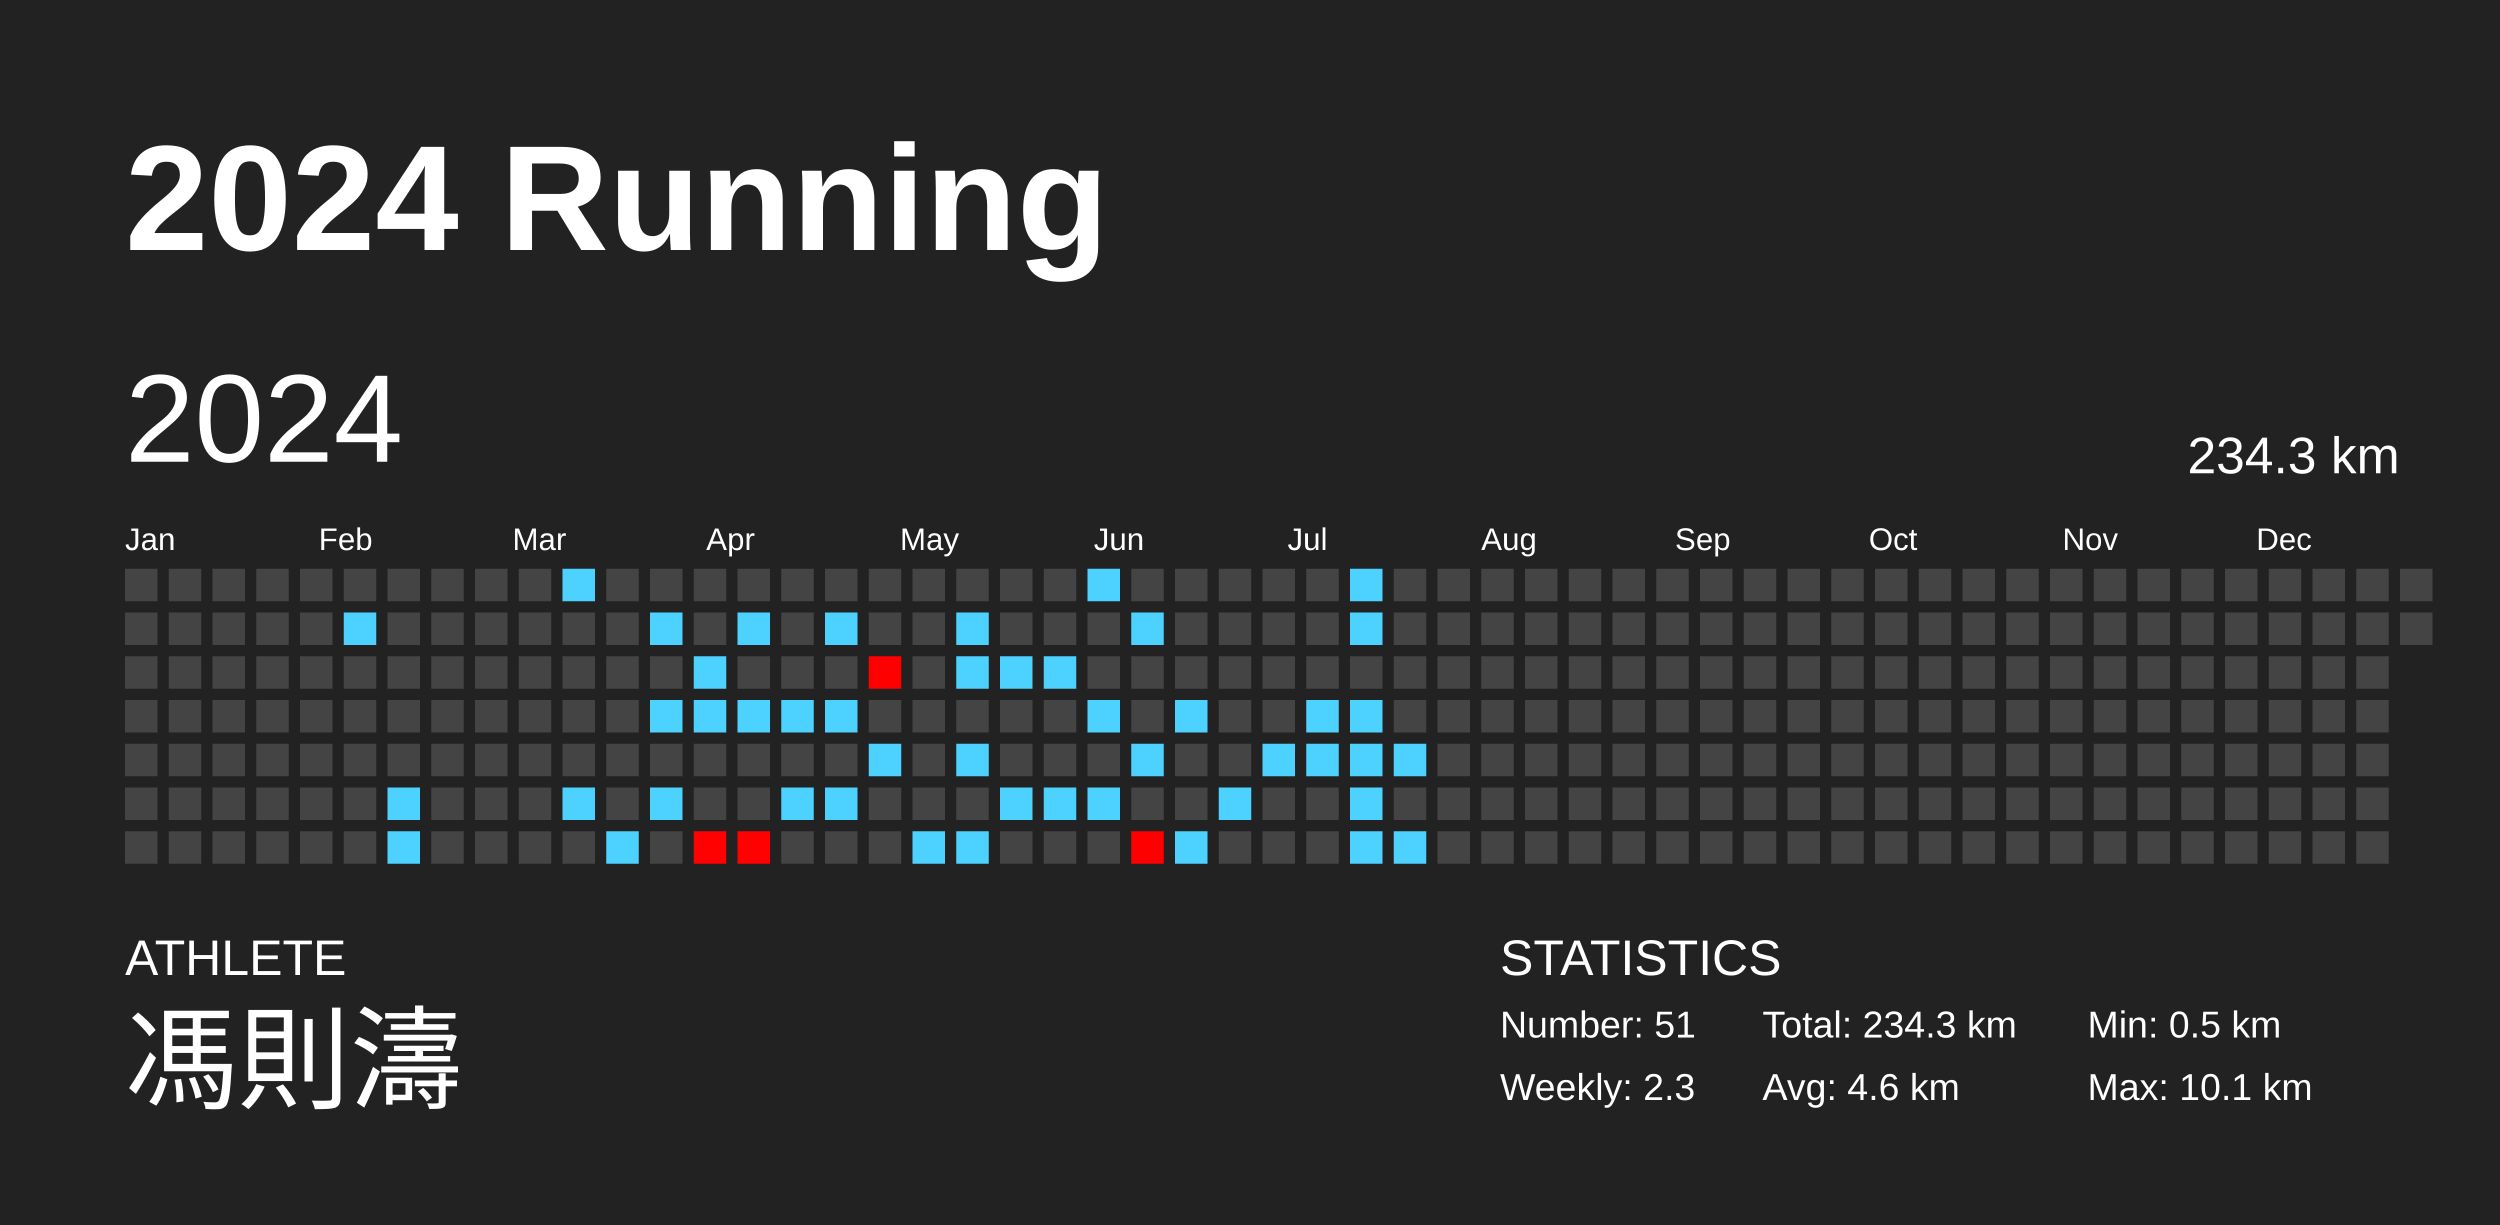
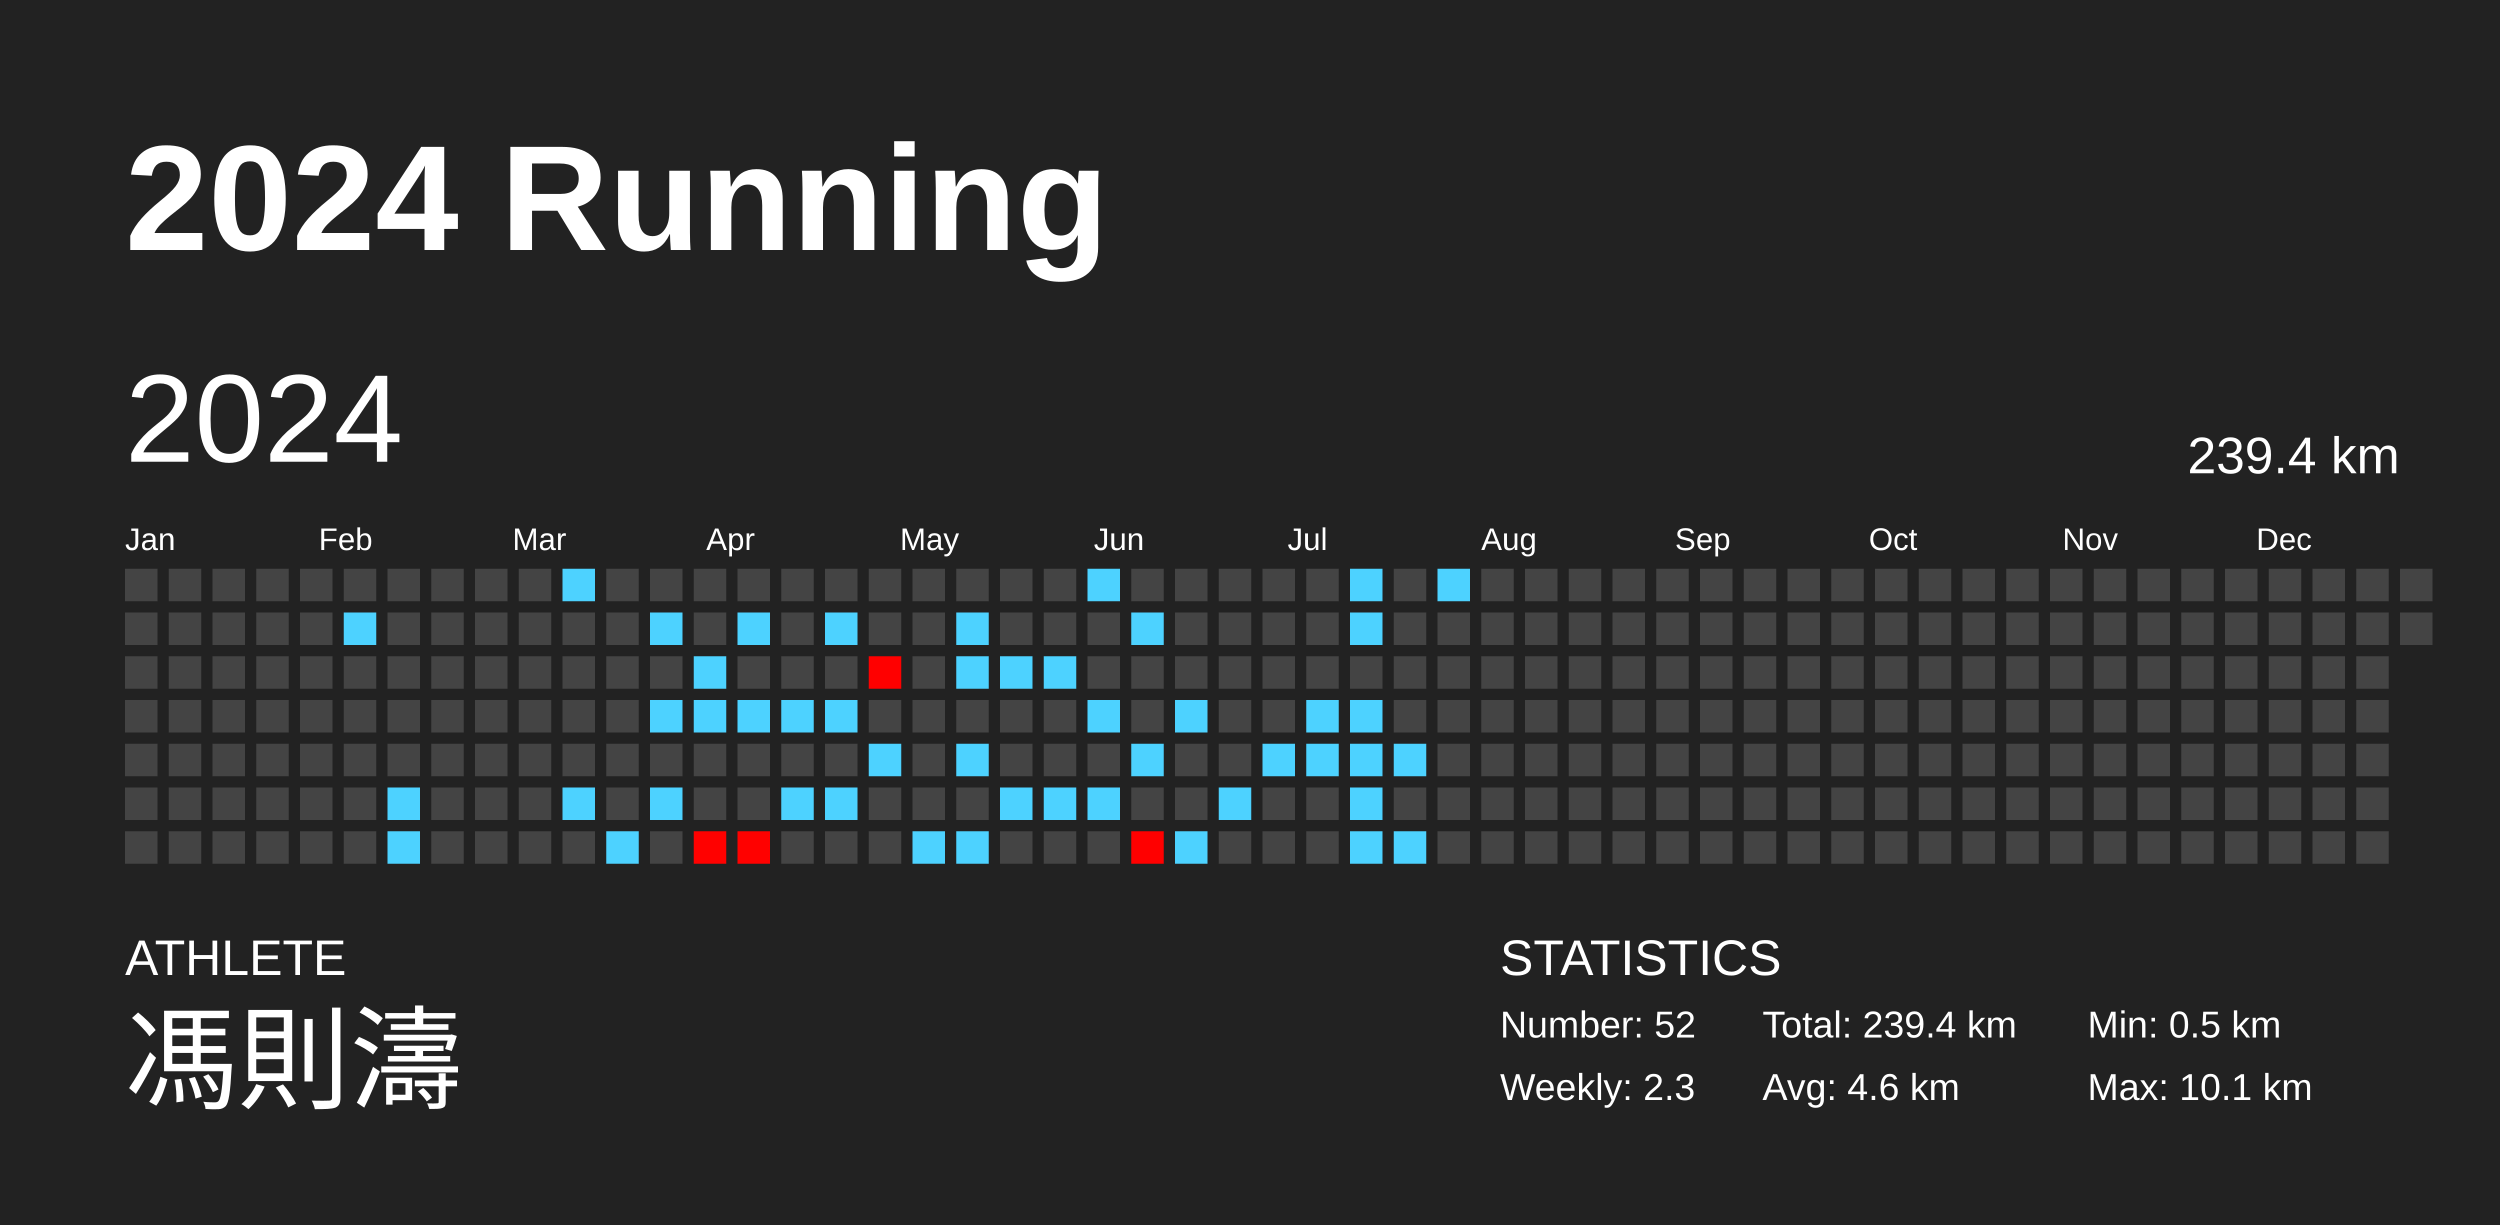
<svg xmlns="http://www.w3.org/2000/svg" baseProfile="full" height="98mm" version="1.1" viewBox="0,0,200,98" width="200mm">
  <defs />
  <rect fill="#222222" height="98" width="200" x="0" y="0" />
  <text fill="#FFFFFF" style="font-size:12px; font-family:Arial; font-weight:bold;" x="10" y="20">2024 Running</text>
  <text fill="#FFFFFF" style="font-size:4px; font-family:Arial" x="10" y="78">ATHLETE</text>
  <text fill="#FFFFFF" style="font-size:9px; font-family:Arial" x="10" y="88">馮則濤</text>
  <text fill="#FFFFFF" style="font-size:4px; font-family:Arial" x="120" y="78">STATISTICS</text>
-   <text fill="#FFFFFF" style="font-size:3px; font-family:Arial" x="120" y="83">Number: 51</text>
+   <text fill="#FFFFFF" style="font-size:3px; font-family:Arial" x="120" y="83">Number: 52</text>
  <text fill="#FFFFFF" style="font-size:3px; font-family:Arial" x="120" y="88">Weekly: 2.3</text>
-   <text fill="#FFFFFF" style="font-size:3px; font-family:Arial" x="141" y="83">Total: 234.3 km</text>
+   <text fill="#FFFFFF" style="font-size:3px; font-family:Arial" x="141" y="83">Total: 239.4 km</text>
  <text fill="#FFFFFF" style="font-size:3px; font-family:Arial" x="141" y="88">Avg: 4.6 km</text>
  <text fill="#FFFFFF" style="font-size:3px; font-family:Arial" x="167" y="83">Min: 0.5 km</text>
  <text fill="#FFFFFF" style="font-size:3px; font-family:Arial" x="167" y="88">Max: 10.1 km</text>
  <text dominant-baseline="hanging" fill="#FFFFFF" style="font-size:10.0px; font-family:Arial;" x="10" y="30">2024</text>
-   <text dominant-baseline="hanging" fill="#FFFFFF" style="font-size:4.125px; font-family:Arial;" x="175" y="35">234.3 km</text>
+   <text dominant-baseline="hanging" fill="#FFFFFF" style="font-size:4.125px; font-family:Arial;" x="175" y="35">239.4 km</text>
  <text fill="#FFFFFF" style="font-size:2.5px; font-family:Arial" x="10.0" y="44">Jan</text>
  <text fill="#FFFFFF" style="font-size:2.5px; font-family:Arial" x="25.5" y="44">Feb</text>
  <text fill="#FFFFFF" style="font-size:2.5px; font-family:Arial" x="41.0" y="44">Mar</text>
  <text fill="#FFFFFF" style="font-size:2.5px; font-family:Arial" x="56.5" y="44">Apr</text>
  <text fill="#FFFFFF" style="font-size:2.5px; font-family:Arial" x="72.0" y="44">May</text>
  <text fill="#FFFFFF" style="font-size:2.5px; font-family:Arial" x="87.5" y="44">Jun</text>
  <text fill="#FFFFFF" style="font-size:2.5px; font-family:Arial" x="103.0" y="44">Jul</text>
  <text fill="#FFFFFF" style="font-size:2.5px; font-family:Arial" x="118.5" y="44">Aug</text>
  <text fill="#FFFFFF" style="font-size:2.5px; font-family:Arial" x="134.0" y="44">Sep</text>
  <text fill="#FFFFFF" style="font-size:2.5px; font-family:Arial" x="149.5" y="44">Oct</text>
  <text fill="#FFFFFF" style="font-size:2.5px; font-family:Arial" x="165.0" y="44">Nov</text>
  <text fill="#FFFFFF" style="font-size:2.5px; font-family:Arial" x="180.5" y="44">Dec</text>
  <rect fill="#444444" height="2.6" width="2.6" x="10.0" y="45.5" />
  <rect fill="#444444" height="2.6" width="2.6" x="10.0" y="49.0" />
  <rect fill="#444444" height="2.6" width="2.6" x="10.0" y="52.5" />
  <rect fill="#444444" height="2.6" width="2.6" x="10.0" y="56.0" />
  <rect fill="#444444" height="2.6" width="2.6" x="10.0" y="59.5" />
  <rect fill="#444444" height="2.6" width="2.6" x="10.0" y="63.0" />
  <rect fill="#444444" height="2.6" width="2.6" x="10.0" y="66.5" />
  <rect fill="#444444" height="2.6" width="2.6" x="13.5" y="45.5" />
  <rect fill="#444444" height="2.6" width="2.6" x="13.5" y="49.0" />
  <rect fill="#444444" height="2.6" width="2.6" x="13.5" y="52.5" />
  <rect fill="#444444" height="2.6" width="2.6" x="13.5" y="56.0" />
  <rect fill="#444444" height="2.6" width="2.6" x="13.5" y="59.5" />
  <rect fill="#444444" height="2.6" width="2.6" x="13.5" y="63.0" />
  <rect fill="#444444" height="2.6" width="2.6" x="13.5" y="66.5" />
  <rect fill="#444444" height="2.6" width="2.6" x="17.0" y="45.5" />
  <rect fill="#444444" height="2.6" width="2.6" x="17.0" y="49.0" />
  <rect fill="#444444" height="2.6" width="2.6" x="17.0" y="52.5" />
  <rect fill="#444444" height="2.6" width="2.6" x="17.0" y="56.0" />
  <rect fill="#444444" height="2.6" width="2.6" x="17.0" y="59.5" />
  <rect fill="#444444" height="2.6" width="2.6" x="17.0" y="63.0" />
  <rect fill="#444444" height="2.6" width="2.6" x="17.0" y="66.5" />
  <rect fill="#444444" height="2.6" width="2.6" x="20.5" y="45.5" />
  <rect fill="#444444" height="2.6" width="2.6" x="20.5" y="49.0" />
  <rect fill="#444444" height="2.6" width="2.6" x="20.5" y="52.5" />
  <rect fill="#444444" height="2.6" width="2.6" x="20.5" y="56.0" />
  <rect fill="#444444" height="2.6" width="2.6" x="20.5" y="59.5" />
  <rect fill="#444444" height="2.6" width="2.6" x="20.5" y="63.0" />
  <rect fill="#444444" height="2.6" width="2.6" x="20.5" y="66.5" />
  <rect fill="#444444" height="2.6" width="2.6" x="24.0" y="45.5" />
  <rect fill="#444444" height="2.6" width="2.6" x="24.0" y="49.0" />
  <rect fill="#444444" height="2.6" width="2.6" x="24.0" y="52.5" />
  <rect fill="#444444" height="2.6" width="2.6" x="24.0" y="56.0" />
  <rect fill="#444444" height="2.6" width="2.6" x="24.0" y="59.5" />
  <rect fill="#444444" height="2.6" width="2.6" x="24.0" y="63.0" />
  <rect fill="#444444" height="2.6" width="2.6" x="24.0" y="66.5" />
  <rect fill="#444444" height="2.6" width="2.6" x="27.5" y="45.5" />
  <rect fill="#4dd2ff" height="2.6" width="2.6" x="27.5" y="49.0" />
  <rect fill="#444444" height="2.6" width="2.6" x="27.5" y="52.5" />
  <rect fill="#444444" height="2.6" width="2.6" x="27.5" y="56.0" />
  <rect fill="#444444" height="2.6" width="2.6" x="27.5" y="59.5" />
  <rect fill="#444444" height="2.6" width="2.6" x="27.5" y="63.0" />
  <rect fill="#444444" height="2.6" width="2.6" x="27.5" y="66.5" />
  <rect fill="#444444" height="2.6" width="2.6" x="31.0" y="45.5" />
  <rect fill="#444444" height="2.6" width="2.6" x="31.0" y="49.0" />
  <rect fill="#444444" height="2.6" width="2.6" x="31.0" y="52.5" />
  <rect fill="#444444" height="2.6" width="2.6" x="31.0" y="56.0" />
  <rect fill="#444444" height="2.6" width="2.6" x="31.0" y="59.5" />
  <rect fill="#4dd2ff" height="2.6" width="2.6" x="31.0" y="63.0" />
  <rect fill="#4dd2ff" height="2.6" width="2.6" x="31.0" y="66.5" />
  <rect fill="#444444" height="2.6" width="2.6" x="34.5" y="45.5" />
  <rect fill="#444444" height="2.6" width="2.6" x="34.5" y="49.0" />
  <rect fill="#444444" height="2.6" width="2.6" x="34.5" y="52.5" />
  <rect fill="#444444" height="2.6" width="2.6" x="34.5" y="56.0" />
  <rect fill="#444444" height="2.6" width="2.6" x="34.5" y="59.5" />
  <rect fill="#444444" height="2.6" width="2.6" x="34.5" y="63.0" />
  <rect fill="#444444" height="2.6" width="2.6" x="34.5" y="66.5" />
  <rect fill="#444444" height="2.6" width="2.6" x="38.0" y="45.5" />
  <rect fill="#444444" height="2.6" width="2.6" x="38.0" y="49.0" />
  <rect fill="#444444" height="2.6" width="2.6" x="38.0" y="52.5" />
  <rect fill="#444444" height="2.6" width="2.6" x="38.0" y="56.0" />
  <rect fill="#444444" height="2.6" width="2.6" x="38.0" y="59.5" />
  <rect fill="#444444" height="2.6" width="2.6" x="38.0" y="63.0" />
  <rect fill="#444444" height="2.6" width="2.6" x="38.0" y="66.5" />
  <rect fill="#444444" height="2.6" width="2.6" x="41.5" y="45.5" />
  <rect fill="#444444" height="2.6" width="2.6" x="41.5" y="49.0" />
  <rect fill="#444444" height="2.6" width="2.6" x="41.5" y="52.5" />
  <rect fill="#444444" height="2.6" width="2.6" x="41.5" y="56.0" />
  <rect fill="#444444" height="2.6" width="2.6" x="41.5" y="59.5" />
  <rect fill="#444444" height="2.6" width="2.6" x="41.5" y="63.0" />
  <rect fill="#444444" height="2.6" width="2.6" x="41.5" y="66.5" />
  <rect fill="#4dd2ff" height="2.6" width="2.6" x="45.0" y="45.5" />
  <rect fill="#444444" height="2.6" width="2.6" x="45.0" y="49.0" />
  <rect fill="#444444" height="2.6" width="2.6" x="45.0" y="52.5" />
  <rect fill="#444444" height="2.6" width="2.6" x="45.0" y="56.0" />
  <rect fill="#444444" height="2.6" width="2.6" x="45.0" y="59.5" />
  <rect fill="#4dd2ff" height="2.6" width="2.6" x="45.0" y="63.0" />
  <rect fill="#444444" height="2.6" width="2.6" x="45.0" y="66.5" />
  <rect fill="#444444" height="2.6" width="2.6" x="48.5" y="45.5" />
  <rect fill="#444444" height="2.6" width="2.6" x="48.5" y="49.0" />
  <rect fill="#444444" height="2.6" width="2.6" x="48.5" y="52.5" />
  <rect fill="#444444" height="2.6" width="2.6" x="48.5" y="56.0" />
  <rect fill="#444444" height="2.6" width="2.6" x="48.5" y="59.5" />
  <rect fill="#444444" height="2.6" width="2.6" x="48.5" y="63.0" />
  <rect fill="#4dd2ff" height="2.6" width="2.6" x="48.5" y="66.5" />
  <rect fill="#444444" height="2.6" width="2.6" x="52.0" y="45.5" />
  <rect fill="#4dd2ff" height="2.6" width="2.6" x="52.0" y="49.0" />
  <rect fill="#444444" height="2.6" width="2.6" x="52.0" y="52.5" />
  <rect fill="#4dd2ff" height="2.6" width="2.6" x="52.0" y="56.0" />
  <rect fill="#444444" height="2.6" width="2.6" x="52.0" y="59.5" />
  <rect fill="#4dd2ff" height="2.6" width="2.6" x="52.0" y="63.0" />
  <rect fill="#444444" height="2.6" width="2.6" x="52.0" y="66.5" />
  <rect fill="#444444" height="2.6" width="2.6" x="55.5" y="45.5" />
  <rect fill="#444444" height="2.6" width="2.6" x="55.5" y="49.0" />
  <rect fill="#4dd2ff" height="2.6" width="2.6" x="55.5" y="52.5" />
  <rect fill="#4dd2ff" height="2.6" width="2.6" x="55.5" y="56.0" />
  <rect fill="#444444" height="2.6" width="2.6" x="55.5" y="59.5" />
  <rect fill="#444444" height="2.6" width="2.6" x="55.5" y="63.0" />
  <rect fill="#ff0100" height="2.6" width="2.6" x="55.5" y="66.5" />
  <rect fill="#444444" height="2.6" width="2.6" x="59.0" y="45.5" />
  <rect fill="#4dd2ff" height="2.6" width="2.6" x="59.0" y="49.0" />
  <rect fill="#444444" height="2.6" width="2.6" x="59.0" y="52.5" />
  <rect fill="#4dd2ff" height="2.6" width="2.6" x="59.0" y="56.0" />
  <rect fill="#444444" height="2.6" width="2.6" x="59.0" y="59.5" />
  <rect fill="#444444" height="2.6" width="2.6" x="59.0" y="63.0" />
  <rect fill="#ff0100" height="2.6" width="2.6" x="59.0" y="66.5" />
  <rect fill="#444444" height="2.6" width="2.6" x="62.5" y="45.5" />
  <rect fill="#444444" height="2.6" width="2.6" x="62.5" y="49.0" />
  <rect fill="#444444" height="2.6" width="2.6" x="62.5" y="52.5" />
  <rect fill="#4dd2ff" height="2.6" width="2.6" x="62.5" y="56.0" />
  <rect fill="#444444" height="2.6" width="2.6" x="62.5" y="59.5" />
  <rect fill="#4dd2ff" height="2.6" width="2.6" x="62.5" y="63.0" />
  <rect fill="#444444" height="2.6" width="2.6" x="62.5" y="66.5" />
  <rect fill="#444444" height="2.6" width="2.6" x="66.0" y="45.5" />
  <rect fill="#4dd2ff" height="2.6" width="2.6" x="66.0" y="49.0" />
  <rect fill="#444444" height="2.6" width="2.6" x="66.0" y="52.5" />
  <rect fill="#4dd2ff" height="2.6" width="2.6" x="66.0" y="56.0" />
  <rect fill="#444444" height="2.6" width="2.6" x="66.0" y="59.5" />
  <rect fill="#4dd2ff" height="2.6" width="2.6" x="66.0" y="63.0" />
  <rect fill="#444444" height="2.6" width="2.6" x="66.0" y="66.5" />
  <rect fill="#444444" height="2.6" width="2.6" x="69.5" y="45.5" />
  <rect fill="#444444" height="2.6" width="2.6" x="69.5" y="49.0" />
  <rect fill="#ff0000" height="2.6" width="2.6" x="69.5" y="52.5" />
  <rect fill="#444444" height="2.6" width="2.6" x="69.5" y="56.0" />
  <rect fill="#4dd2ff" height="2.6" width="2.6" x="69.5" y="59.5" />
  <rect fill="#444444" height="2.6" width="2.6" x="69.5" y="63.0" />
  <rect fill="#444444" height="2.6" width="2.6" x="69.5" y="66.5" />
  <rect fill="#444444" height="2.6" width="2.6" x="73.0" y="45.5" />
  <rect fill="#444444" height="2.6" width="2.6" x="73.0" y="49.0" />
  <rect fill="#444444" height="2.6" width="2.6" x="73.0" y="52.5" />
  <rect fill="#444444" height="2.6" width="2.6" x="73.0" y="56.0" />
  <rect fill="#444444" height="2.6" width="2.6" x="73.0" y="59.5" />
  <rect fill="#444444" height="2.6" width="2.6" x="73.0" y="63.0" />
  <rect fill="#4dd2ff" height="2.6" width="2.6" x="73.0" y="66.5" />
  <rect fill="#444444" height="2.6" width="2.6" x="76.5" y="45.5" />
  <rect fill="#4dd2ff" height="2.6" width="2.6" x="76.5" y="49.0" />
  <rect fill="#4dd2ff" height="2.6" width="2.6" x="76.5" y="52.5" />
  <rect fill="#444444" height="2.6" width="2.6" x="76.5" y="56.0" />
  <rect fill="#4dd2ff" height="2.6" width="2.6" x="76.5" y="59.5" />
  <rect fill="#444444" height="2.6" width="2.6" x="76.5" y="63.0" />
  <rect fill="#4dd2ff" height="2.6" width="2.6" x="76.5" y="66.5" />
  <rect fill="#444444" height="2.6" width="2.6" x="80.0" y="45.5" />
  <rect fill="#444444" height="2.6" width="2.6" x="80.0" y="49.0" />
  <rect fill="#4dd2ff" height="2.6" width="2.6" x="80.0" y="52.5" />
  <rect fill="#444444" height="2.6" width="2.6" x="80.0" y="56.0" />
  <rect fill="#444444" height="2.6" width="2.6" x="80.0" y="59.5" />
  <rect fill="#4dd2ff" height="2.6" width="2.6" x="80.0" y="63.0" />
  <rect fill="#444444" height="2.6" width="2.6" x="80.0" y="66.5" />
  <rect fill="#444444" height="2.6" width="2.6" x="83.5" y="45.5" />
  <rect fill="#444444" height="2.6" width="2.6" x="83.5" y="49.0" />
  <rect fill="#4dd2ff" height="2.6" width="2.6" x="83.5" y="52.5" />
  <rect fill="#444444" height="2.6" width="2.6" x="83.5" y="56.0" />
  <rect fill="#444444" height="2.6" width="2.6" x="83.5" y="59.5" />
  <rect fill="#4dd2ff" height="2.6" width="2.6" x="83.5" y="63.0" />
  <rect fill="#444444" height="2.6" width="2.6" x="83.5" y="66.5" />
  <rect fill="#4dd2ff" height="2.6" width="2.6" x="87.0" y="45.5" />
  <rect fill="#444444" height="2.6" width="2.6" x="87.0" y="49.0" />
  <rect fill="#444444" height="2.6" width="2.6" x="87.0" y="52.5" />
  <rect fill="#4dd2ff" height="2.6" width="2.6" x="87.0" y="56.0" />
  <rect fill="#444444" height="2.6" width="2.6" x="87.0" y="59.5" />
  <rect fill="#4dd2ff" height="2.6" width="2.6" x="87.0" y="63.0" />
  <rect fill="#444444" height="2.6" width="2.6" x="87.0" y="66.5" />
  <rect fill="#444444" height="2.6" width="2.6" x="90.5" y="45.5" />
  <rect fill="#4dd2ff" height="2.6" width="2.6" x="90.5" y="49.0" />
  <rect fill="#444444" height="2.6" width="2.6" x="90.5" y="52.5" />
  <rect fill="#444444" height="2.6" width="2.6" x="90.5" y="56.0" />
  <rect fill="#4dd2ff" height="2.6" width="2.6" x="90.5" y="59.5" />
  <rect fill="#444444" height="2.6" width="2.6" x="90.5" y="63.0" />
  <rect fill="#ff0000" height="2.6" width="2.6" x="90.5" y="66.5" />
  <rect fill="#444444" height="2.6" width="2.6" x="94.0" y="45.5" />
  <rect fill="#444444" height="2.6" width="2.6" x="94.0" y="49.0" />
  <rect fill="#444444" height="2.6" width="2.6" x="94.0" y="52.5" />
  <rect fill="#4dd2ff" height="2.6" width="2.6" x="94.0" y="56.0" />
  <rect fill="#444444" height="2.6" width="2.6" x="94.0" y="59.5" />
  <rect fill="#444444" height="2.6" width="2.6" x="94.0" y="63.0" />
  <rect fill="#4dd2ff" height="2.6" width="2.6" x="94.0" y="66.5" />
  <rect fill="#444444" height="2.6" width="2.6" x="97.5" y="45.5" />
  <rect fill="#444444" height="2.6" width="2.6" x="97.5" y="49.0" />
  <rect fill="#444444" height="2.6" width="2.6" x="97.5" y="52.5" />
  <rect fill="#444444" height="2.6" width="2.6" x="97.5" y="56.0" />
  <rect fill="#444444" height="2.6" width="2.6" x="97.5" y="59.5" />
  <rect fill="#4dd2ff" height="2.6" width="2.6" x="97.5" y="63.0" />
  <rect fill="#444444" height="2.6" width="2.6" x="97.5" y="66.5" />
  <rect fill="#444444" height="2.6" width="2.6" x="101.0" y="45.5" />
  <rect fill="#444444" height="2.6" width="2.6" x="101.0" y="49.0" />
  <rect fill="#444444" height="2.6" width="2.6" x="101.0" y="52.5" />
  <rect fill="#444444" height="2.6" width="2.6" x="101.0" y="56.0" />
  <rect fill="#4dd2ff" height="2.6" width="2.6" x="101.0" y="59.5" />
  <rect fill="#444444" height="2.6" width="2.6" x="101.0" y="63.0" />
  <rect fill="#444444" height="2.6" width="2.6" x="101.0" y="66.5" />
  <rect fill="#444444" height="2.6" width="2.6" x="104.5" y="45.5" />
  <rect fill="#444444" height="2.6" width="2.6" x="104.5" y="49.0" />
  <rect fill="#444444" height="2.6" width="2.6" x="104.5" y="52.5" />
  <rect fill="#4dd2ff" height="2.6" width="2.6" x="104.5" y="56.0" />
  <rect fill="#4dd2ff" height="2.6" width="2.6" x="104.5" y="59.5" />
  <rect fill="#444444" height="2.6" width="2.6" x="104.5" y="63.0" />
  <rect fill="#444444" height="2.6" width="2.6" x="104.5" y="66.5" />
  <rect fill="#4dd2ff" height="2.6" width="2.6" x="108.0" y="45.5" />
  <rect fill="#4dd2ff" height="2.6" width="2.6" x="108.0" y="49.0" />
  <rect fill="#444444" height="2.6" width="2.6" x="108.0" y="52.5" />
  <rect fill="#4dd2ff" height="2.6" width="2.6" x="108.0" y="56.0" />
  <rect fill="#4dd2ff" height="2.6" width="2.6" x="108.0" y="59.5" />
  <rect fill="#4dd2ff" height="2.6" width="2.6" x="108.0" y="63.0" />
  <rect fill="#4dd2ff" height="2.6" width="2.6" x="108.0" y="66.5" />
  <rect fill="#444444" height="2.6" width="2.6" x="111.5" y="45.5" />
  <rect fill="#444444" height="2.6" width="2.6" x="111.5" y="49.0" />
  <rect fill="#444444" height="2.6" width="2.6" x="111.5" y="52.5" />
  <rect fill="#444444" height="2.6" width="2.6" x="111.5" y="56.0" />
  <rect fill="#4dd2ff" height="2.6" width="2.6" x="111.5" y="59.5" />
  <rect fill="#444444" height="2.6" width="2.6" x="111.5" y="63.0" />
  <rect fill="#4dd2ff" height="2.6" width="2.6" x="111.5" y="66.5" />
-   <rect fill="#444444" height="2.6" width="2.6" x="115.0" y="45.5" />
+   <rect fill="#4dd2ff" height="2.6" width="2.6" x="115.0" y="45.5" />
  <rect fill="#444444" height="2.6" width="2.6" x="115.0" y="49.0" />
  <rect fill="#444444" height="2.6" width="2.6" x="115.0" y="52.5" />
  <rect fill="#444444" height="2.6" width="2.6" x="115.0" y="56.0" />
  <rect fill="#444444" height="2.6" width="2.6" x="115.0" y="59.5" />
  <rect fill="#444444" height="2.6" width="2.6" x="115.0" y="63.0" />
  <rect fill="#444444" height="2.6" width="2.6" x="115.0" y="66.5" />
  <rect fill="#444444" height="2.6" width="2.6" x="118.5" y="45.5" />
  <rect fill="#444444" height="2.6" width="2.6" x="118.5" y="49.0" />
  <rect fill="#444444" height="2.6" width="2.6" x="118.5" y="52.5" />
  <rect fill="#444444" height="2.6" width="2.6" x="118.5" y="56.0" />
  <rect fill="#444444" height="2.6" width="2.6" x="118.5" y="59.5" />
  <rect fill="#444444" height="2.6" width="2.6" x="118.5" y="63.0" />
  <rect fill="#444444" height="2.6" width="2.6" x="118.5" y="66.5" />
  <rect fill="#444444" height="2.6" width="2.6" x="122.0" y="45.5" />
  <rect fill="#444444" height="2.6" width="2.6" x="122.0" y="49.0" />
  <rect fill="#444444" height="2.6" width="2.6" x="122.0" y="52.5" />
  <rect fill="#444444" height="2.6" width="2.6" x="122.0" y="56.0" />
  <rect fill="#444444" height="2.6" width="2.6" x="122.0" y="59.5" />
  <rect fill="#444444" height="2.6" width="2.6" x="122.0" y="63.0" />
  <rect fill="#444444" height="2.6" width="2.6" x="122.0" y="66.5" />
  <rect fill="#444444" height="2.6" width="2.6" x="125.5" y="45.5" />
  <rect fill="#444444" height="2.6" width="2.6" x="125.5" y="49.0" />
  <rect fill="#444444" height="2.6" width="2.6" x="125.5" y="52.5" />
  <rect fill="#444444" height="2.6" width="2.6" x="125.5" y="56.0" />
  <rect fill="#444444" height="2.6" width="2.6" x="125.5" y="59.5" />
  <rect fill="#444444" height="2.6" width="2.6" x="125.5" y="63.0" />
  <rect fill="#444444" height="2.6" width="2.6" x="125.5" y="66.5" />
  <rect fill="#444444" height="2.6" width="2.6" x="129.0" y="45.5" />
  <rect fill="#444444" height="2.6" width="2.6" x="129.0" y="49.0" />
  <rect fill="#444444" height="2.6" width="2.6" x="129.0" y="52.5" />
  <rect fill="#444444" height="2.6" width="2.6" x="129.0" y="56.0" />
  <rect fill="#444444" height="2.6" width="2.6" x="129.0" y="59.5" />
  <rect fill="#444444" height="2.6" width="2.6" x="129.0" y="63.0" />
  <rect fill="#444444" height="2.6" width="2.6" x="129.0" y="66.5" />
  <rect fill="#444444" height="2.6" width="2.6" x="132.5" y="45.5" />
  <rect fill="#444444" height="2.6" width="2.6" x="132.5" y="49.0" />
  <rect fill="#444444" height="2.6" width="2.6" x="132.5" y="52.5" />
  <rect fill="#444444" height="2.6" width="2.6" x="132.5" y="56.0" />
  <rect fill="#444444" height="2.6" width="2.6" x="132.5" y="59.5" />
  <rect fill="#444444" height="2.6" width="2.6" x="132.5" y="63.0" />
  <rect fill="#444444" height="2.6" width="2.6" x="132.5" y="66.5" />
  <rect fill="#444444" height="2.6" width="2.6" x="136.0" y="45.5" />
  <rect fill="#444444" height="2.6" width="2.6" x="136.0" y="49.0" />
  <rect fill="#444444" height="2.6" width="2.6" x="136.0" y="52.5" />
  <rect fill="#444444" height="2.6" width="2.6" x="136.0" y="56.0" />
  <rect fill="#444444" height="2.6" width="2.6" x="136.0" y="59.5" />
  <rect fill="#444444" height="2.6" width="2.6" x="136.0" y="63.0" />
  <rect fill="#444444" height="2.6" width="2.6" x="136.0" y="66.5" />
  <rect fill="#444444" height="2.6" width="2.6" x="139.5" y="45.5" />
  <rect fill="#444444" height="2.6" width="2.6" x="139.5" y="49.0" />
  <rect fill="#444444" height="2.6" width="2.6" x="139.5" y="52.5" />
  <rect fill="#444444" height="2.6" width="2.6" x="139.5" y="56.0" />
  <rect fill="#444444" height="2.6" width="2.6" x="139.5" y="59.5" />
  <rect fill="#444444" height="2.6" width="2.6" x="139.5" y="63.0" />
  <rect fill="#444444" height="2.6" width="2.6" x="139.5" y="66.5" />
  <rect fill="#444444" height="2.6" width="2.6" x="143.0" y="45.5" />
  <rect fill="#444444" height="2.6" width="2.6" x="143.0" y="49.0" />
  <rect fill="#444444" height="2.6" width="2.6" x="143.0" y="52.5" />
  <rect fill="#444444" height="2.6" width="2.6" x="143.0" y="56.0" />
  <rect fill="#444444" height="2.6" width="2.6" x="143.0" y="59.5" />
  <rect fill="#444444" height="2.6" width="2.6" x="143.0" y="63.0" />
  <rect fill="#444444" height="2.6" width="2.6" x="143.0" y="66.5" />
  <rect fill="#444444" height="2.6" width="2.6" x="146.5" y="45.5" />
  <rect fill="#444444" height="2.6" width="2.6" x="146.5" y="49.0" />
  <rect fill="#444444" height="2.6" width="2.6" x="146.5" y="52.5" />
  <rect fill="#444444" height="2.6" width="2.6" x="146.5" y="56.0" />
  <rect fill="#444444" height="2.6" width="2.6" x="146.5" y="59.5" />
  <rect fill="#444444" height="2.6" width="2.6" x="146.5" y="63.0" />
  <rect fill="#444444" height="2.6" width="2.6" x="146.5" y="66.5" />
  <rect fill="#444444" height="2.6" width="2.6" x="150.0" y="45.5" />
  <rect fill="#444444" height="2.6" width="2.6" x="150.0" y="49.0" />
  <rect fill="#444444" height="2.6" width="2.6" x="150.0" y="52.5" />
  <rect fill="#444444" height="2.6" width="2.6" x="150.0" y="56.0" />
  <rect fill="#444444" height="2.6" width="2.6" x="150.0" y="59.5" />
  <rect fill="#444444" height="2.6" width="2.6" x="150.0" y="63.0" />
  <rect fill="#444444" height="2.6" width="2.6" x="150.0" y="66.5" />
  <rect fill="#444444" height="2.6" width="2.6" x="153.5" y="45.5" />
  <rect fill="#444444" height="2.6" width="2.6" x="153.5" y="49.0" />
  <rect fill="#444444" height="2.6" width="2.6" x="153.5" y="52.5" />
  <rect fill="#444444" height="2.6" width="2.6" x="153.5" y="56.0" />
  <rect fill="#444444" height="2.6" width="2.6" x="153.5" y="59.5" />
  <rect fill="#444444" height="2.6" width="2.6" x="153.5" y="63.0" />
  <rect fill="#444444" height="2.6" width="2.6" x="153.5" y="66.5" />
  <rect fill="#444444" height="2.6" width="2.6" x="157.0" y="45.5" />
  <rect fill="#444444" height="2.6" width="2.6" x="157.0" y="49.0" />
  <rect fill="#444444" height="2.6" width="2.6" x="157.0" y="52.5" />
  <rect fill="#444444" height="2.6" width="2.6" x="157.0" y="56.0" />
  <rect fill="#444444" height="2.6" width="2.6" x="157.0" y="59.5" />
  <rect fill="#444444" height="2.6" width="2.6" x="157.0" y="63.0" />
  <rect fill="#444444" height="2.6" width="2.6" x="157.0" y="66.5" />
  <rect fill="#444444" height="2.6" width="2.6" x="160.5" y="45.5" />
  <rect fill="#444444" height="2.6" width="2.6" x="160.5" y="49.0" />
  <rect fill="#444444" height="2.6" width="2.6" x="160.5" y="52.5" />
  <rect fill="#444444" height="2.6" width="2.6" x="160.5" y="56.0" />
  <rect fill="#444444" height="2.6" width="2.6" x="160.5" y="59.5" />
  <rect fill="#444444" height="2.6" width="2.6" x="160.5" y="63.0" />
  <rect fill="#444444" height="2.6" width="2.6" x="160.5" y="66.5" />
  <rect fill="#444444" height="2.6" width="2.6" x="164.0" y="45.5" />
  <rect fill="#444444" height="2.6" width="2.6" x="164.0" y="49.0" />
  <rect fill="#444444" height="2.6" width="2.6" x="164.0" y="52.5" />
  <rect fill="#444444" height="2.6" width="2.6" x="164.0" y="56.0" />
  <rect fill="#444444" height="2.6" width="2.6" x="164.0" y="59.5" />
  <rect fill="#444444" height="2.6" width="2.6" x="164.0" y="63.0" />
  <rect fill="#444444" height="2.6" width="2.6" x="164.0" y="66.5" />
  <rect fill="#444444" height="2.6" width="2.6" x="167.5" y="45.5" />
  <rect fill="#444444" height="2.6" width="2.6" x="167.5" y="49.0" />
  <rect fill="#444444" height="2.6" width="2.6" x="167.5" y="52.5" />
  <rect fill="#444444" height="2.6" width="2.6" x="167.5" y="56.0" />
  <rect fill="#444444" height="2.6" width="2.6" x="167.5" y="59.5" />
  <rect fill="#444444" height="2.6" width="2.6" x="167.5" y="63.0" />
  <rect fill="#444444" height="2.6" width="2.6" x="167.5" y="66.5" />
  <rect fill="#444444" height="2.6" width="2.6" x="171.0" y="45.5" />
  <rect fill="#444444" height="2.6" width="2.6" x="171.0" y="49.0" />
  <rect fill="#444444" height="2.6" width="2.6" x="171.0" y="52.5" />
  <rect fill="#444444" height="2.6" width="2.6" x="171.0" y="56.0" />
  <rect fill="#444444" height="2.6" width="2.6" x="171.0" y="59.5" />
  <rect fill="#444444" height="2.6" width="2.6" x="171.0" y="63.0" />
  <rect fill="#444444" height="2.6" width="2.6" x="171.0" y="66.5" />
  <rect fill="#444444" height="2.6" width="2.6" x="174.5" y="45.5" />
  <rect fill="#444444" height="2.6" width="2.6" x="174.5" y="49.0" />
  <rect fill="#444444" height="2.6" width="2.6" x="174.5" y="52.5" />
  <rect fill="#444444" height="2.6" width="2.6" x="174.5" y="56.0" />
  <rect fill="#444444" height="2.6" width="2.6" x="174.5" y="59.5" />
  <rect fill="#444444" height="2.6" width="2.6" x="174.5" y="63.0" />
  <rect fill="#444444" height="2.6" width="2.6" x="174.5" y="66.5" />
  <rect fill="#444444" height="2.6" width="2.6" x="178.0" y="45.5" />
  <rect fill="#444444" height="2.6" width="2.6" x="178.0" y="49.0" />
  <rect fill="#444444" height="2.6" width="2.6" x="178.0" y="52.5" />
  <rect fill="#444444" height="2.6" width="2.6" x="178.0" y="56.0" />
  <rect fill="#444444" height="2.6" width="2.6" x="178.0" y="59.5" />
  <rect fill="#444444" height="2.6" width="2.6" x="178.0" y="63.0" />
  <rect fill="#444444" height="2.6" width="2.6" x="178.0" y="66.5" />
  <rect fill="#444444" height="2.6" width="2.6" x="181.5" y="45.5" />
  <rect fill="#444444" height="2.6" width="2.6" x="181.5" y="49.0" />
  <rect fill="#444444" height="2.6" width="2.6" x="181.5" y="52.5" />
  <rect fill="#444444" height="2.6" width="2.6" x="181.5" y="56.0" />
  <rect fill="#444444" height="2.6" width="2.6" x="181.5" y="59.5" />
  <rect fill="#444444" height="2.6" width="2.6" x="181.5" y="63.0" />
  <rect fill="#444444" height="2.6" width="2.6" x="181.5" y="66.5" />
  <rect fill="#444444" height="2.6" width="2.6" x="185.0" y="45.5" />
  <rect fill="#444444" height="2.6" width="2.6" x="185.0" y="49.0" />
  <rect fill="#444444" height="2.6" width="2.6" x="185.0" y="52.5" />
  <rect fill="#444444" height="2.6" width="2.6" x="185.0" y="56.0" />
  <rect fill="#444444" height="2.6" width="2.6" x="185.0" y="59.5" />
  <rect fill="#444444" height="2.6" width="2.6" x="185.0" y="63.0" />
  <rect fill="#444444" height="2.6" width="2.6" x="185.0" y="66.5" />
  <rect fill="#444444" height="2.6" width="2.6" x="188.5" y="45.5" />
  <rect fill="#444444" height="2.6" width="2.6" x="188.5" y="49.0" />
  <rect fill="#444444" height="2.6" width="2.6" x="188.5" y="52.5" />
  <rect fill="#444444" height="2.6" width="2.6" x="188.5" y="56.0" />
  <rect fill="#444444" height="2.6" width="2.6" x="188.5" y="59.5" />
  <rect fill="#444444" height="2.6" width="2.6" x="188.5" y="63.0" />
  <rect fill="#444444" height="2.6" width="2.6" x="188.5" y="66.5" />
  <rect fill="#444444" height="2.6" width="2.6" x="192.0" y="45.5" />
  <rect fill="#444444" height="2.6" width="2.6" x="192.0" y="49.0" />
</svg>
